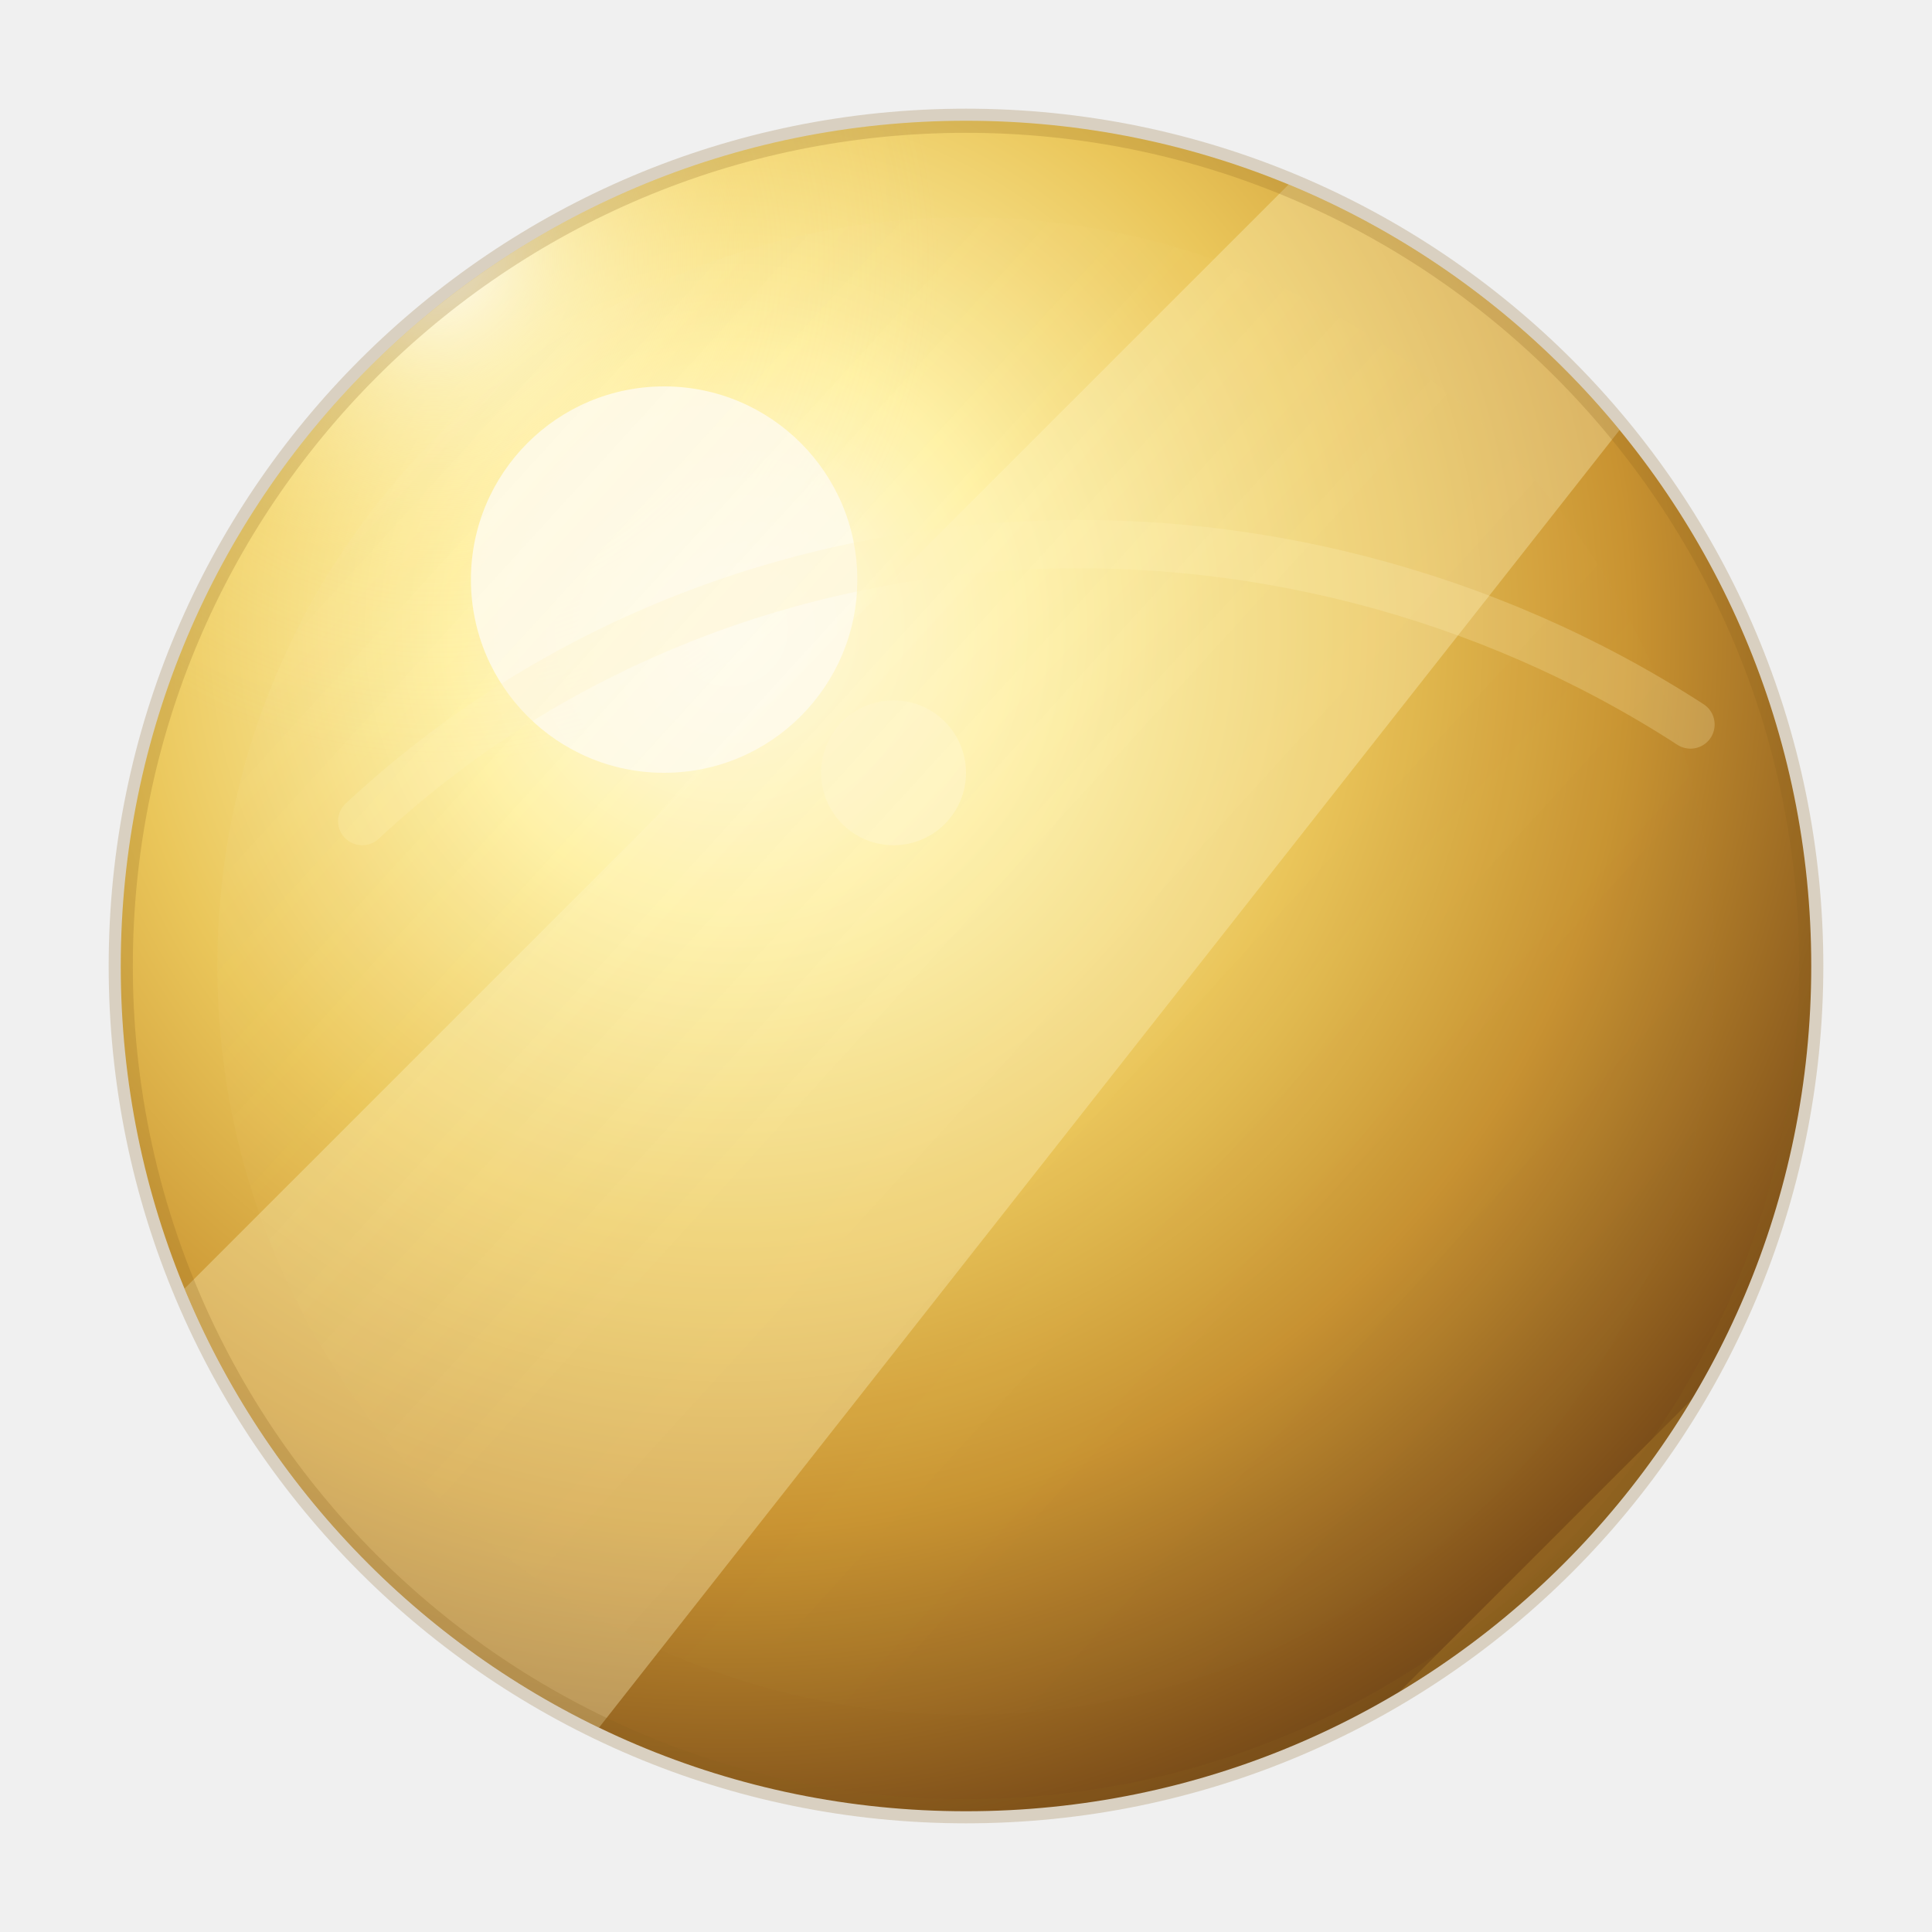
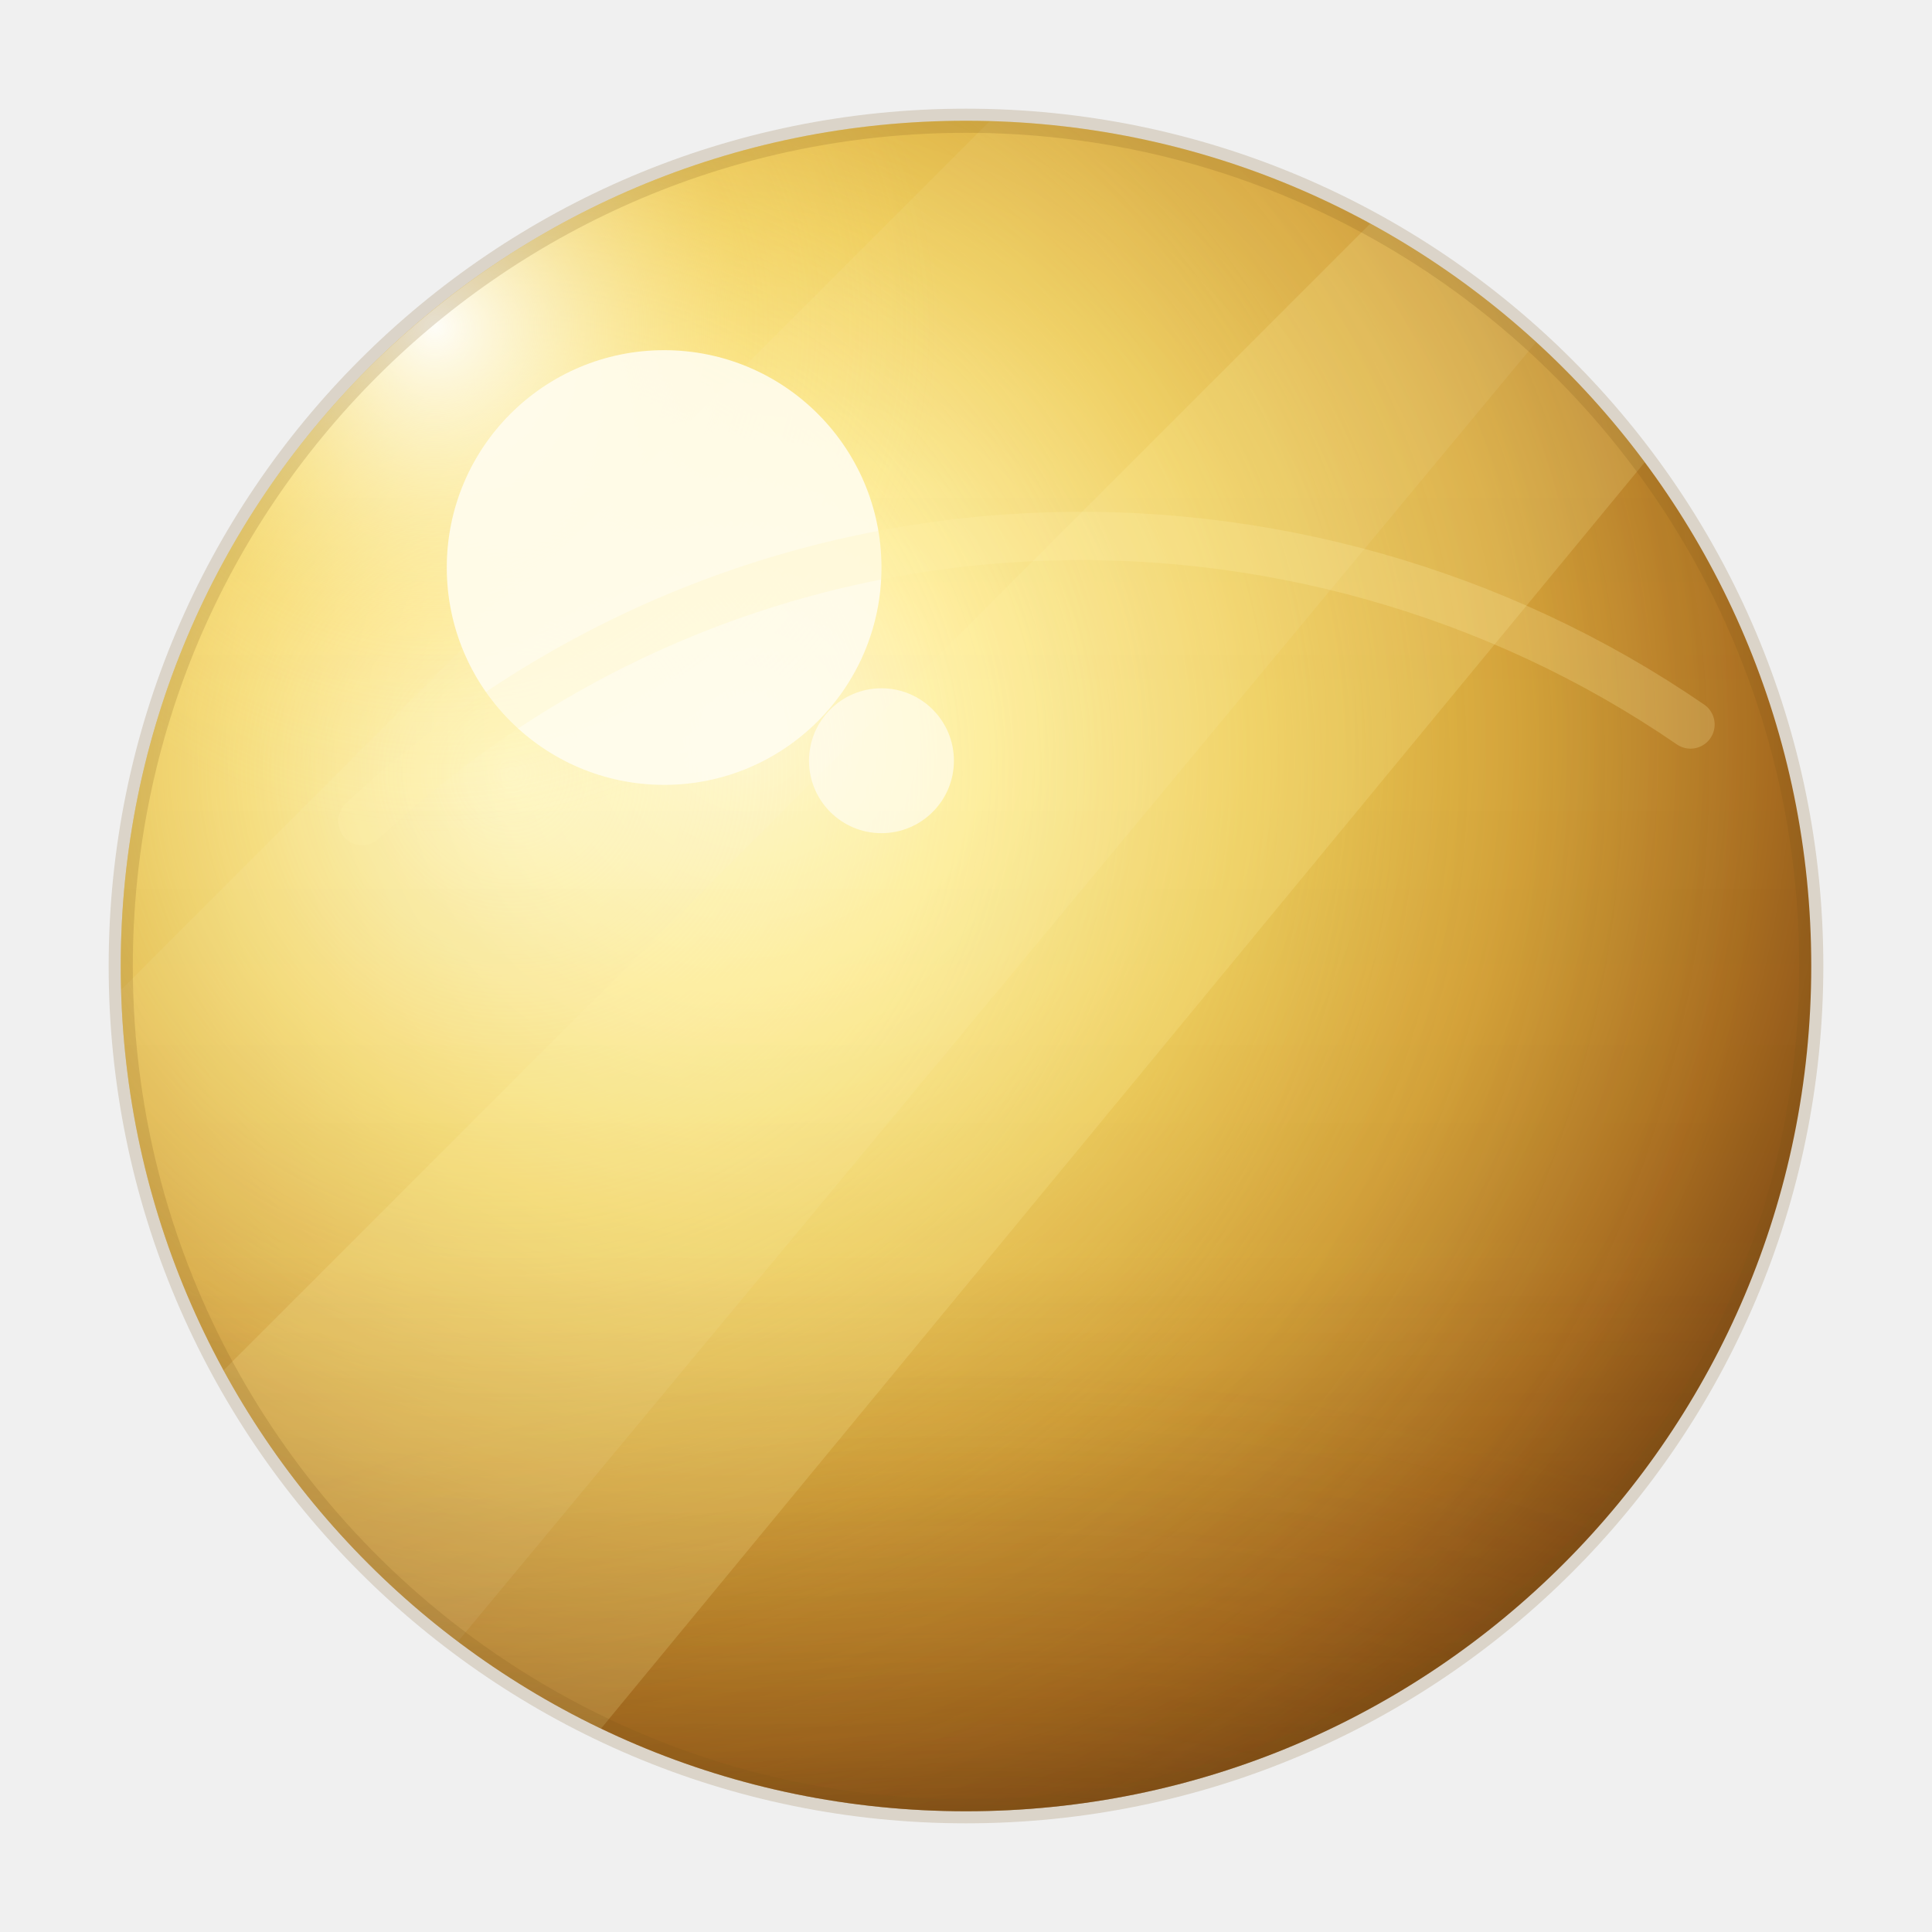
<svg xmlns="http://www.w3.org/2000/svg" viewBox="0 0 160 160">
  <defs>
-     <radialGradient id="base" cx="36%" cy="30%" r="92%">
-       <stop offset="0" stop-color="#fffef2" />
-       <stop offset="0.18" stop-color="#fff2a8" />
-       <stop offset="0.39" stop-color="#eac65a" />
-       <stop offset="0.58" stop-color="#c99331" />
-       <stop offset="0.78" stop-color="#80511a" />
-       <stop offset="1" stop-color="#2b190b" />
+     <radialGradient id="base" cx="37%" cy="36%" r="88%">
+       <stop offset="0" stop-color="#fffef4" />
+       <stop offset="0.16" stop-color="#fff1a1" />
+       <stop offset="0.34" stop-color="#efd05d" />
+       <stop offset="0.52" stop-color="#d4a33a" />
+       <stop offset="0.69" stop-color="#a86c20" />
+       <stop offset="0.84" stop-color="#6d3c10" />
+       <stop offset="1" stop-color="#2a1608" />
    </radialGradient>
-     <radialGradient id="flare" cx="30%" cy="22%" r="44%">
-       <stop offset="0" stop-color="#ffffff" stop-opacity=".94" />
-       <stop offset=".26" stop-color="#fff8cf" stop-opacity=".52" />
-       <stop offset=".62" stop-color="#ffe68b" stop-opacity=".16" />
-       <stop offset="1" stop-color="#ffe68b" stop-opacity="0" />
+     <radialGradient id="leftGlow" cx="24%" cy="39%" r="72%">
+       <stop offset="0" stop-color="#fff9d5" stop-opacity=".72" />
+       <stop offset=".34" stop-color="#ffe98e" stop-opacity=".34" />
+       <stop offset=".72" stop-color="#dba33b" stop-opacity=".08" />
+       <stop offset="1" stop-color="#dba33b" stop-opacity="0" />
    </radialGradient>
-     <linearGradient id="glass" x1="12" y1="18" x2="148" y2="142" gradientUnits="userSpaceOnUse">
-       <stop offset="0" stop-color="#fffbea" stop-opacity=".58" />
-       <stop offset=".48" stop-color="#f4cf63" stop-opacity=".16" />
-       <stop offset="1" stop-color="#5f3912" stop-opacity=".38" />
+     <radialGradient id="flare" cx="31%" cy="30%" r="42%">
+       <stop offset="0" stop-color="#ffffff" stop-opacity=".95" />
+       <stop offset=".24" stop-color="#fffce7" stop-opacity=".56" />
+       <stop offset=".62" stop-color="#ffe88d" stop-opacity=".16" />
+       <stop offset="1" stop-color="#ffe88d" stop-opacity="0" />
+     </radialGradient>
+     <linearGradient id="bottomShade" x1="80" y1="38" x2="80" y2="170" gradientUnits="userSpaceOnUse">
+       <stop offset="0" stop-color="#4b260a" stop-opacity="0" />
+       <stop offset=".5" stop-color="#70400f" stop-opacity=".04" />
+       <stop offset=".74" stop-color="#74410f" stop-opacity=".24" />
+       <stop offset="1" stop-color="#281307" stop-opacity=".72" />
    </linearGradient>
+     <radialGradient id="bottomBrown" cx="50%" cy="104%" r="76%">
+       <stop offset="0" stop-color="#281307" stop-opacity=".82" />
+       <stop offset=".34" stop-color="#70400f" stop-opacity=".44" />
+       <stop offset=".66" stop-color="#a66b1e" stop-opacity=".12" />
+       <stop offset="1" stop-color="#a66b1e" stop-opacity="0" />
+     </radialGradient>
    <clipPath id="clip">
      <circle cx="80" cy="80" r="70" />
    </clipPath>
  </defs>
  <circle cx="80" cy="80" r="70" fill="url(#base)" />
  <g clip-path="url(#clip)">
-     <path d="M-10 132 132 -10h38L30 168H-10z" fill="#fff7c8" opacity=".34" />
-     <path d="M88 168 168 88v38L128 168z" fill="#e6b33d" opacity=".2" />
-     <path d="M114 168 168 114v54z" fill="#4a2b10" opacity=".36" />
-     <circle cx="55" cy="48" r="48" fill="url(#flare)" />
-     <circle cx="55" cy="48" r="16" fill="#fffdf2" opacity=".84" />
-     <circle cx="74" cy="64" r="6" fill="#fff8d0" opacity=".54" />
-     <path d="M30 68c30-28 76-30 110-8" fill="none" stroke="#fff4bd" stroke-opacity=".24" stroke-width="4" stroke-linecap="round" />
-     <circle cx="80" cy="80" r="62" fill="url(#glass)" opacity=".18" />
+     <circle cx="80" cy="80" r="72" fill="url(#leftGlow)" />
+     <ellipse cx="80" cy="139" rx="82" ry="58" fill="url(#bottomBrown)" />
+     <circle cx="80" cy="80" r="72" fill="url(#bottomShade)" opacity=".62" />
+     <path d="M92 172 172 92v80z" fill="#4a260c" opacity=".14" />
+     <path d="M-10 142 142 -10h34L26 172H-10z" fill="#fff2a8" opacity=".18" />
+     <path d="M-16 108 108 -16h56L8 172H-16z" fill="#fffbe2" opacity=".07" />
+     <circle cx="55" cy="47" r="50" fill="url(#flare)" />
+     <circle cx="55" cy="47" r="18" fill="#fffdf0" opacity=".88" />
+     <circle cx="73" cy="63" r="6" fill="#ffffff" opacity=".58" />
+     <path d="M30 68c32-30 78-30 110-8" fill="none" stroke="#fff0ad" stroke-opacity=".22" stroke-width="4" stroke-linecap="round" />
  </g>
-   <circle cx="80" cy="80" r="70" fill="none" stroke="#8a601f" stroke-opacity=".22" stroke-width="2" />
+   <circle cx="80" cy="80" r="70" fill="none" stroke="#7b5318" stroke-opacity=".18" stroke-width="2" />
</svg>
